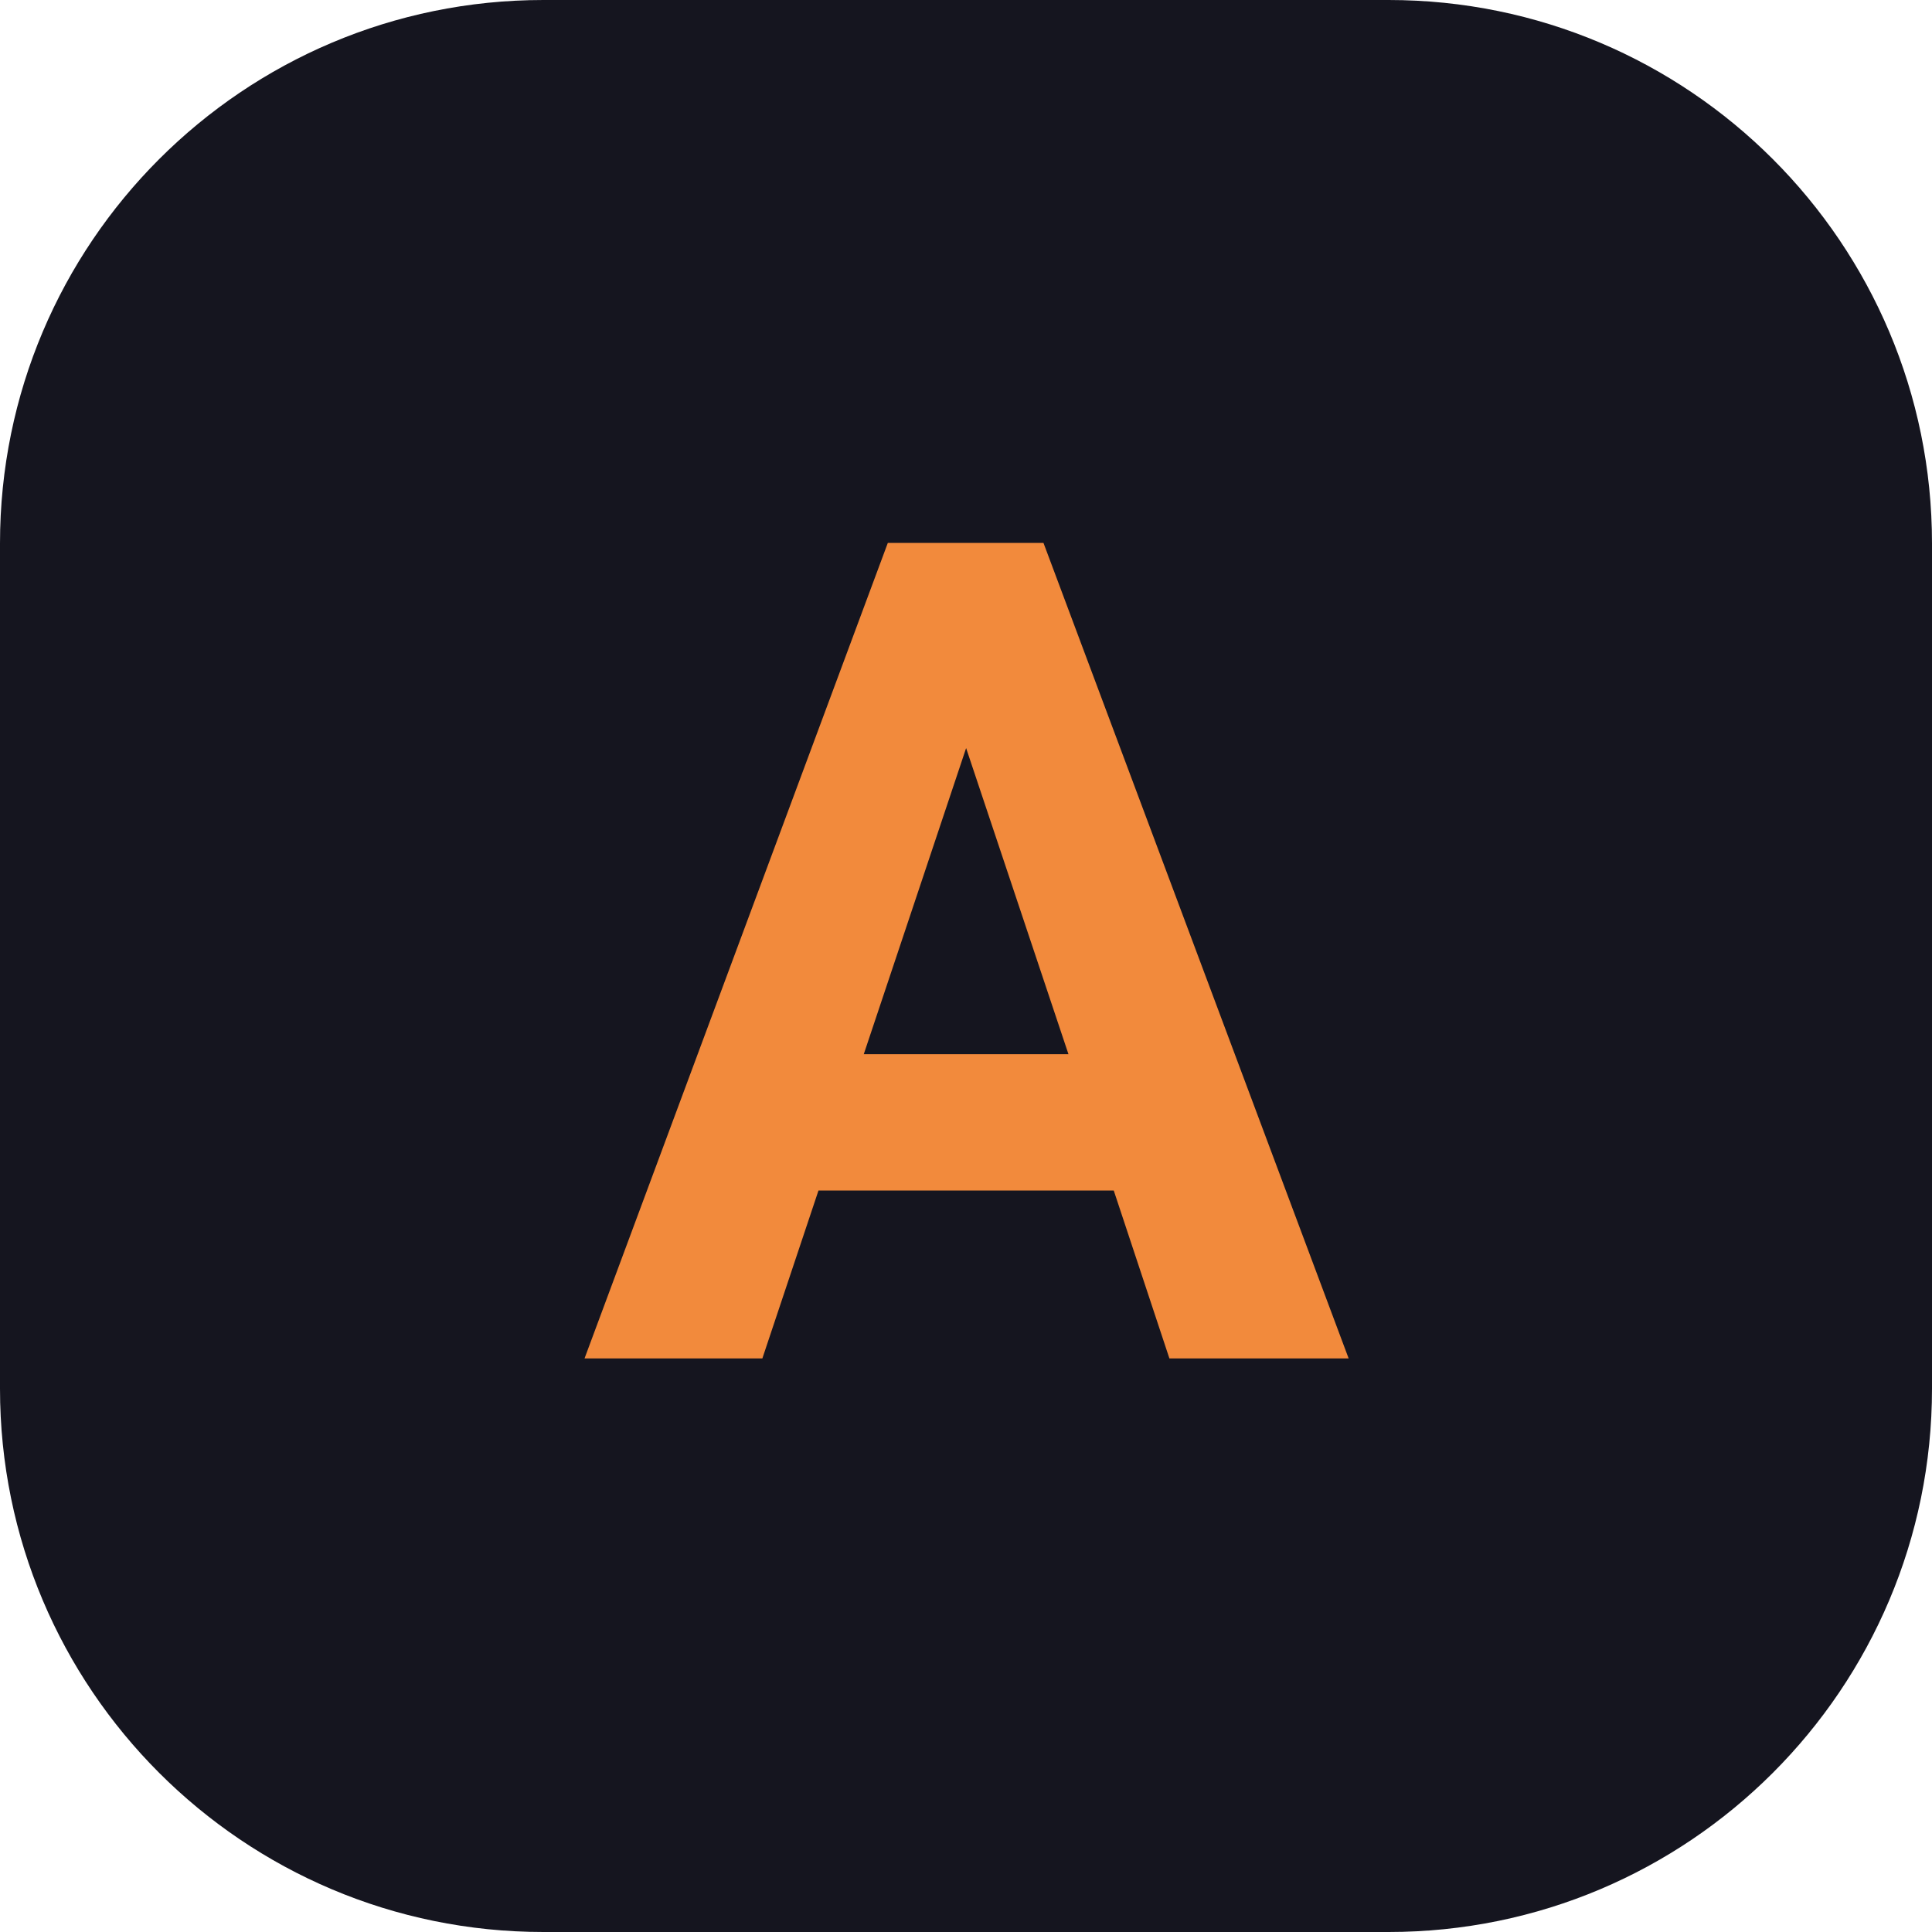
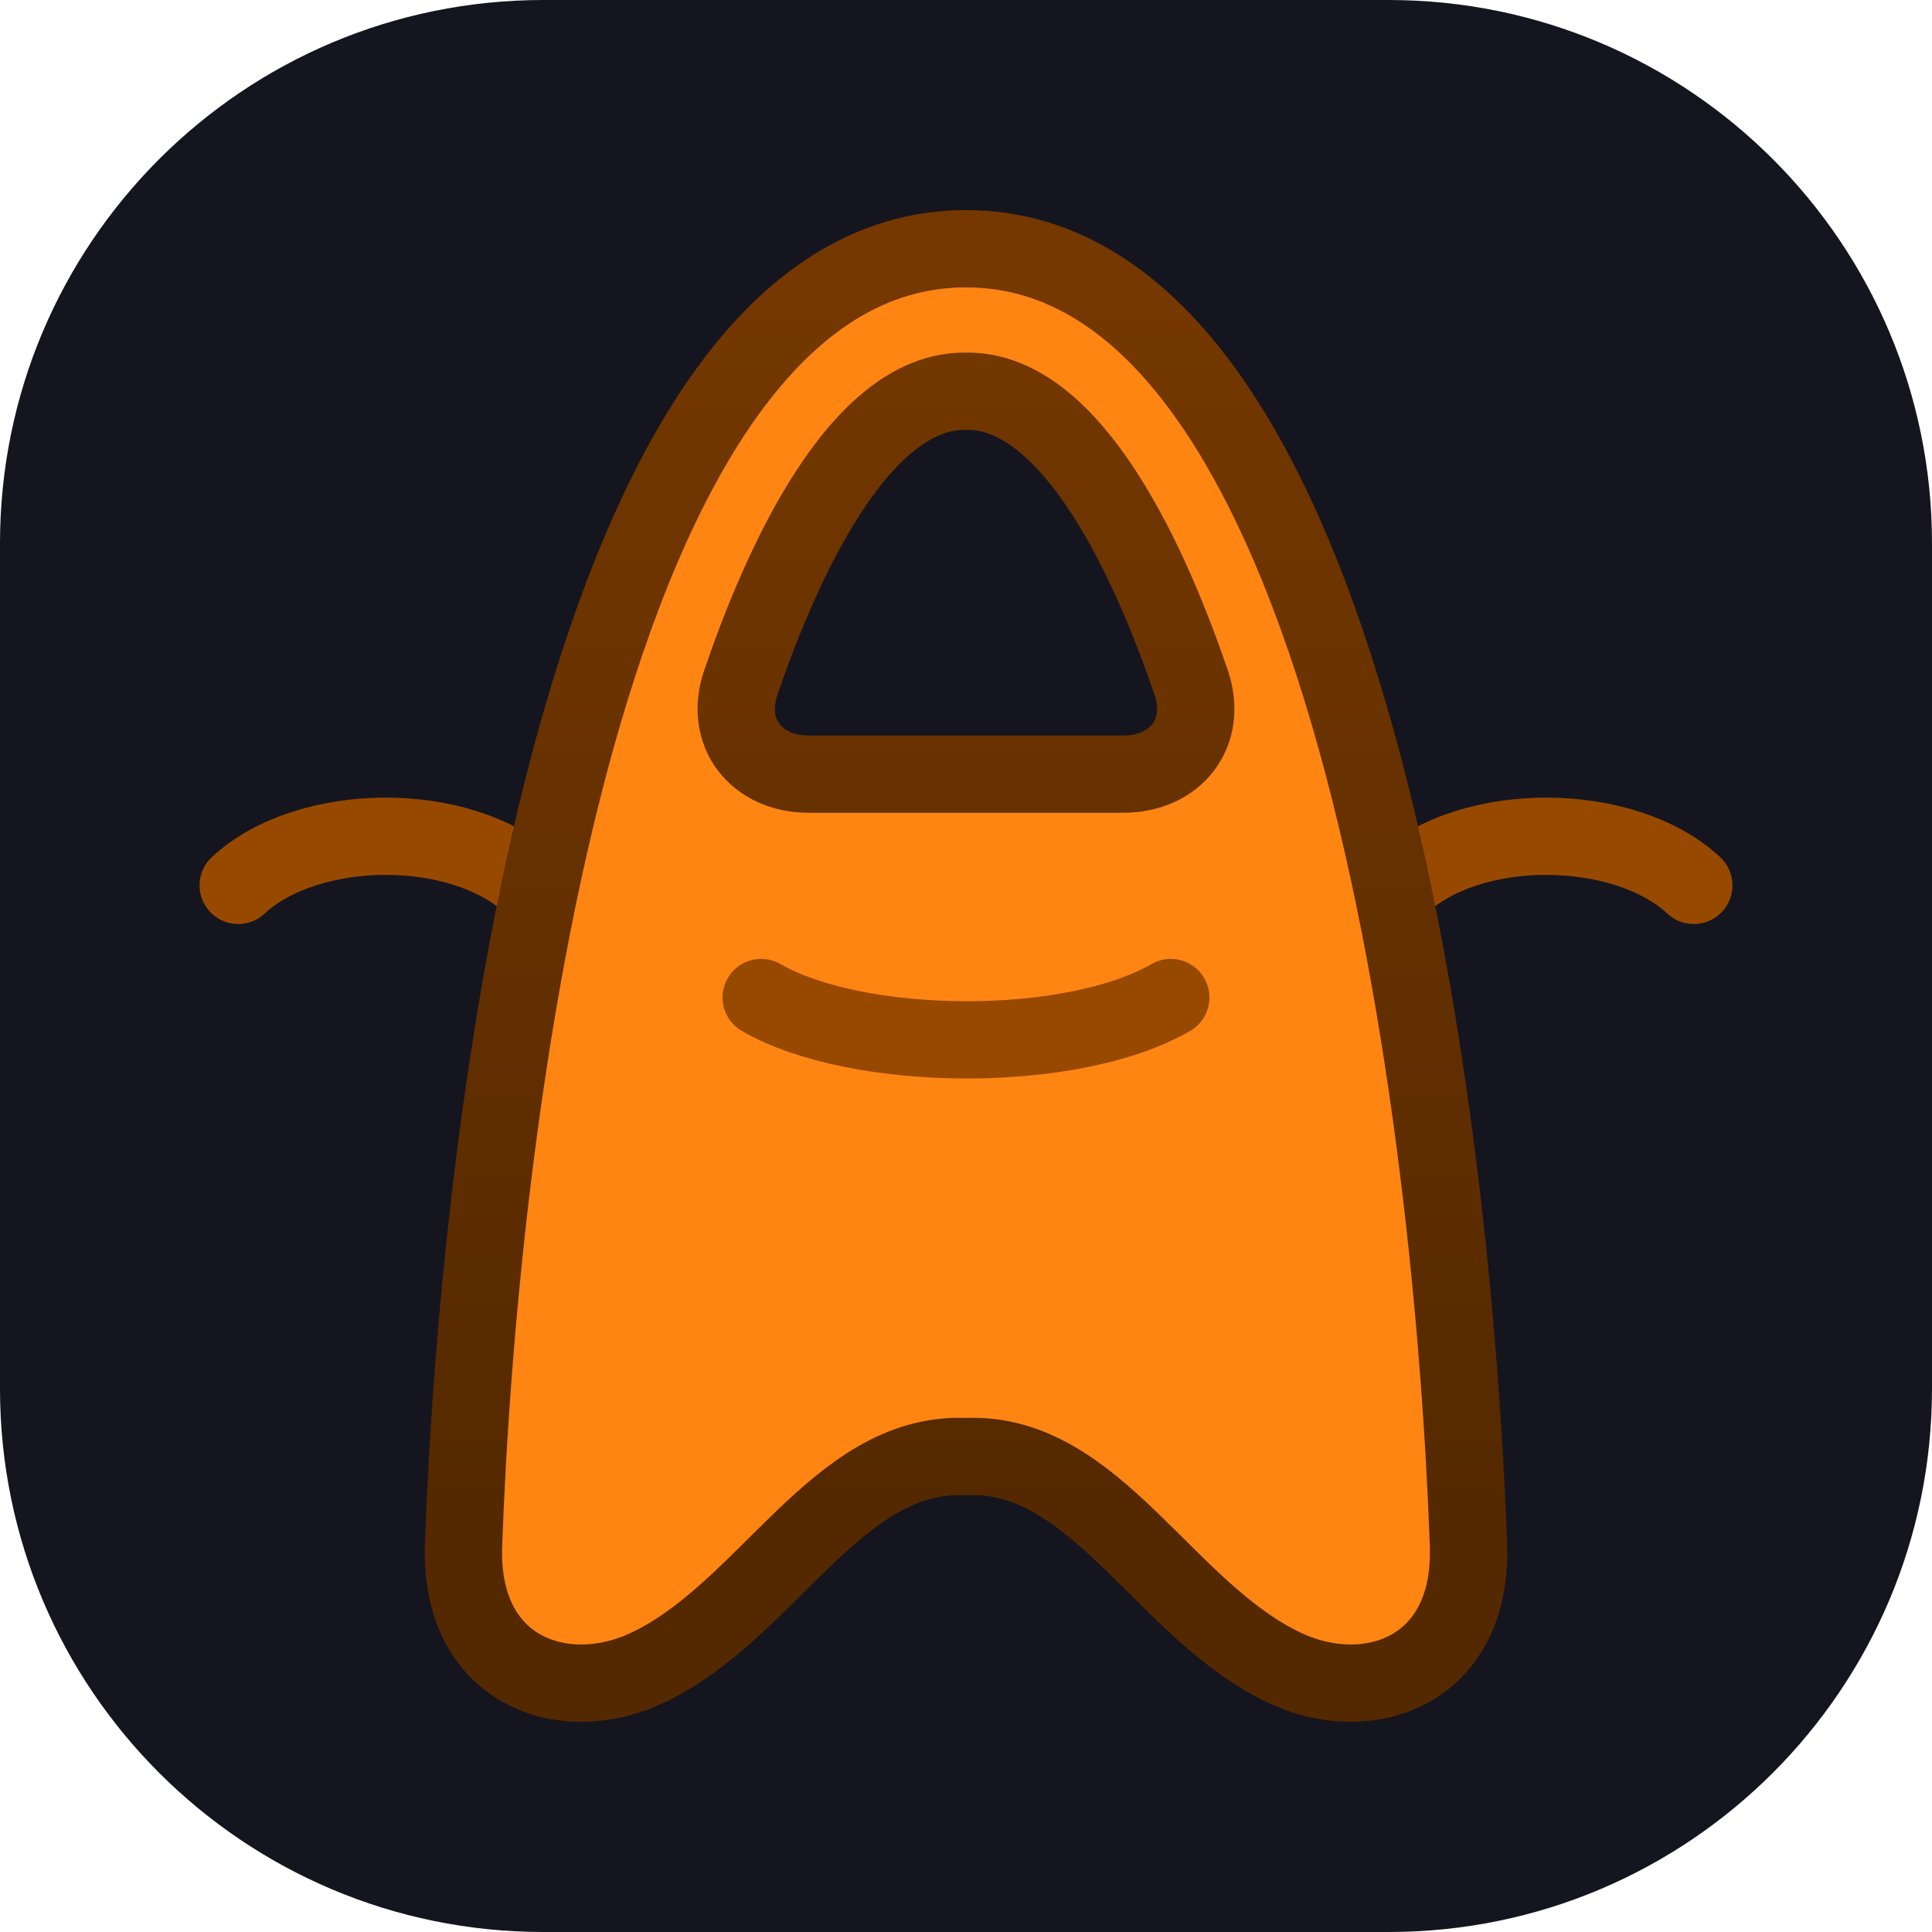
- <svg xmlns="http://www.w3.org/2000/svg" viewBox="0 0 64 64">
+ <svg xmlns="http://www.w3.org/2000/svg" xmlns:xlink="http://www.w3.org/1999/xlink" viewBox="0 0 64 64">
  <rect width="64" height="64" rx="18" fill="#15151f" />
-   <text x="32" y="45" text-anchor="middle" font-family="system-ui, -apple-system, 'Segoe UI', Roboto, sans-serif" font-size="38" font-weight="700" fill="#f28a3c">A</text>
+   <svg x="3.84" y="3.84" width="56.32" height="56.32" viewBox="0 0 1100 1100" fill="none">
+     <defs id="defs7">
+       <linearGradient id="linearGradient13">
+         <stop style="stop-color:#552900;stop-opacity:1;" offset="0" id="stop12" />
+         <stop style="stop-color:#753800;stop-opacity:1;" offset="1" id="stop13" />
+       </linearGradient>
+       <linearGradient xlink:href="#linearGradient13" id="linearGradient10" x1="582.052" y1="868.806" x2="582.052" y2="73.723" gradientUnits="userSpaceOnUse" />
+     </defs>
+     <g id="shape-171a35f4-180e-80ea-8008-ac7b9aef46a0" style="display:none">
+       <defs id="defs1">
+         <clipPath id="frame-clip-171a35f4-180e-80ea-8008-ac7b9aef46a0-render-1" class="frame-clip frame-clip-def">
+           <rect rx="0" ry="0" x="0" y="0" width="1152" height="1099" id="rect1" />
+         </clipPath>
+       </defs>
+       <g class="frame-container-wrapper" id="g7">
+         <g class="frame-container-blur" id="g6">
+           <g class="frame-container-shadows" id="g5">
+             <g clip-path="url(#frame-clip-171a35f4-180e-80ea-8008-ac7b9aef46a0-render-1)" fill="none" id="g4">
+               <g class="fills" id="fills-171a35f4-180e-80ea-8008-ac7b9aef46a0">
+                 <rect rx="0" ry="0" x="0" y="0" width="1152" height="1099" class="frame-background" id="rect2" />
+               </g>
+               <g class="frame-children" id="g3">
+                 <g id="shape-171a35f4-180e-80ea-8008-ac6f60b5dccd" width="1247" height="1261" rx="0" ry="0" style="display:inline;fill:#000000">
+                   <g id="shape-171a35f4-180e-80ea-8008-ac6f60b6e4d0" style="display:none">
+                     <g class="fills" id="fills-171a35f4-180e-80ea-8008-ac6f60b6e4d0">
+                       <rect width="1247" height="1261" x="-79" style="fill:none" ry="0" fill="none" rx="0" y="-76" id="rect3" />
+                     </g>
+                   </g>
+                   <g id="shape-171a35f4-180e-80ea-8008-ac6f60b7e677">
+                     <g class="fills" id="fills-171a35f4-180e-80ea-8008-ac6f60b7e677">
+                       <path d="M 560.812,52.02 C 324.05,68.727 392,346 363,482 c 2,1 -336,23 -294,350 -2,0 68.812,1.02 67.812,-1.98 C 109.812,555.02 348,589 347,587 c -10,137 -104,271 -90,435 0,0.086 508.188,81.981 698,-40 8,-217 -87,-318 -98,-423 1,-2 307.812,72.02 223.811,-292.98 C 1078.812,265.02 1016,285 1017,287 1064,567 831,462 831,463 783,339 802,35 560.812,52.02 m 198,552 c 0,0 34.23,249.237 -140.812,245.98 -215,-4 -171,-218 -171,-218 37,18 276.812,1.02 311.812,-27.98 v 0 M 569,114 c 142,-12 150,194 150,194 l -273,21 c 0,0 -24.343,-202.548 123,-215" fill-rule="evenodd" style="fill:#a83c14" id="path3" />
+                     </g>
+                   </g>
+                 </g>
+               </g>
+             </g>
+           </g>
+         </g>
+       </g>
+     </g>
+     <g id="layer1" style="display:inline">
+       <g id="g1">
+         <path style="fill:none;stroke:#984900;stroke-width:50;stroke-linecap:round;stroke-dasharray:none;stroke-opacity:1" d="m 295.301,497.841 c -46.357,-43.261 -145.734,-41.486 -190.19,0 m 751.587,0 c 46.357,-43.261 145.734,-41.486 190.19,0" id="path8-9" transform="translate(-26)" />
+         <path d="m 580.467,57.615 c -249.395,0 -315.481,567.505 -325.07,838.572 -2.894,81.822 64.541,105.097 118.643,79.693 77.583,-36.429 122.504,-139.821 205.373,-136.816 0.353,0.013 0.706,0.027 1.057,0.043 0.351,-0.016 0.703,-0.03 1.057,-0.043 82.869,-3.005 127.79,100.387 205.373,136.816 54.101,25.403 121.537,2.128 118.643,-79.693 C 895.952,625.12 829.866,57.615 580.471,57.615 h -0.002 z m 0.002,92.184 c 69.929,-1.081 120.618,114.951 145.715,188.578 11.008,32.294 -9.892,59.164 -44.02,59.164 H 580.469 478.773 c -34.127,0 -55.027,-26.87 -44.02,-59.164 25.097,-73.627 75.786,-189.659 145.715,-188.578 z" style="fill:#ff8513;fill-opacity:1;stroke:url(#linearGradient10);stroke-width:50;stroke-linecap:round;stroke-linejoin:round;stroke-opacity:1" id="path11-1" transform="translate(-30.46875,28.32256)" />
+         <path style="fill:none;stroke:#984900;stroke-width:50;stroke-linecap:round;stroke-dasharray:none;stroke-opacity:1" d="m 682.514,570.385 c -64.599,37.296 -203.078,35.766 -265.028,0" id="path8" />
+       </g>
+     </g>
+   </svg>
</svg>
